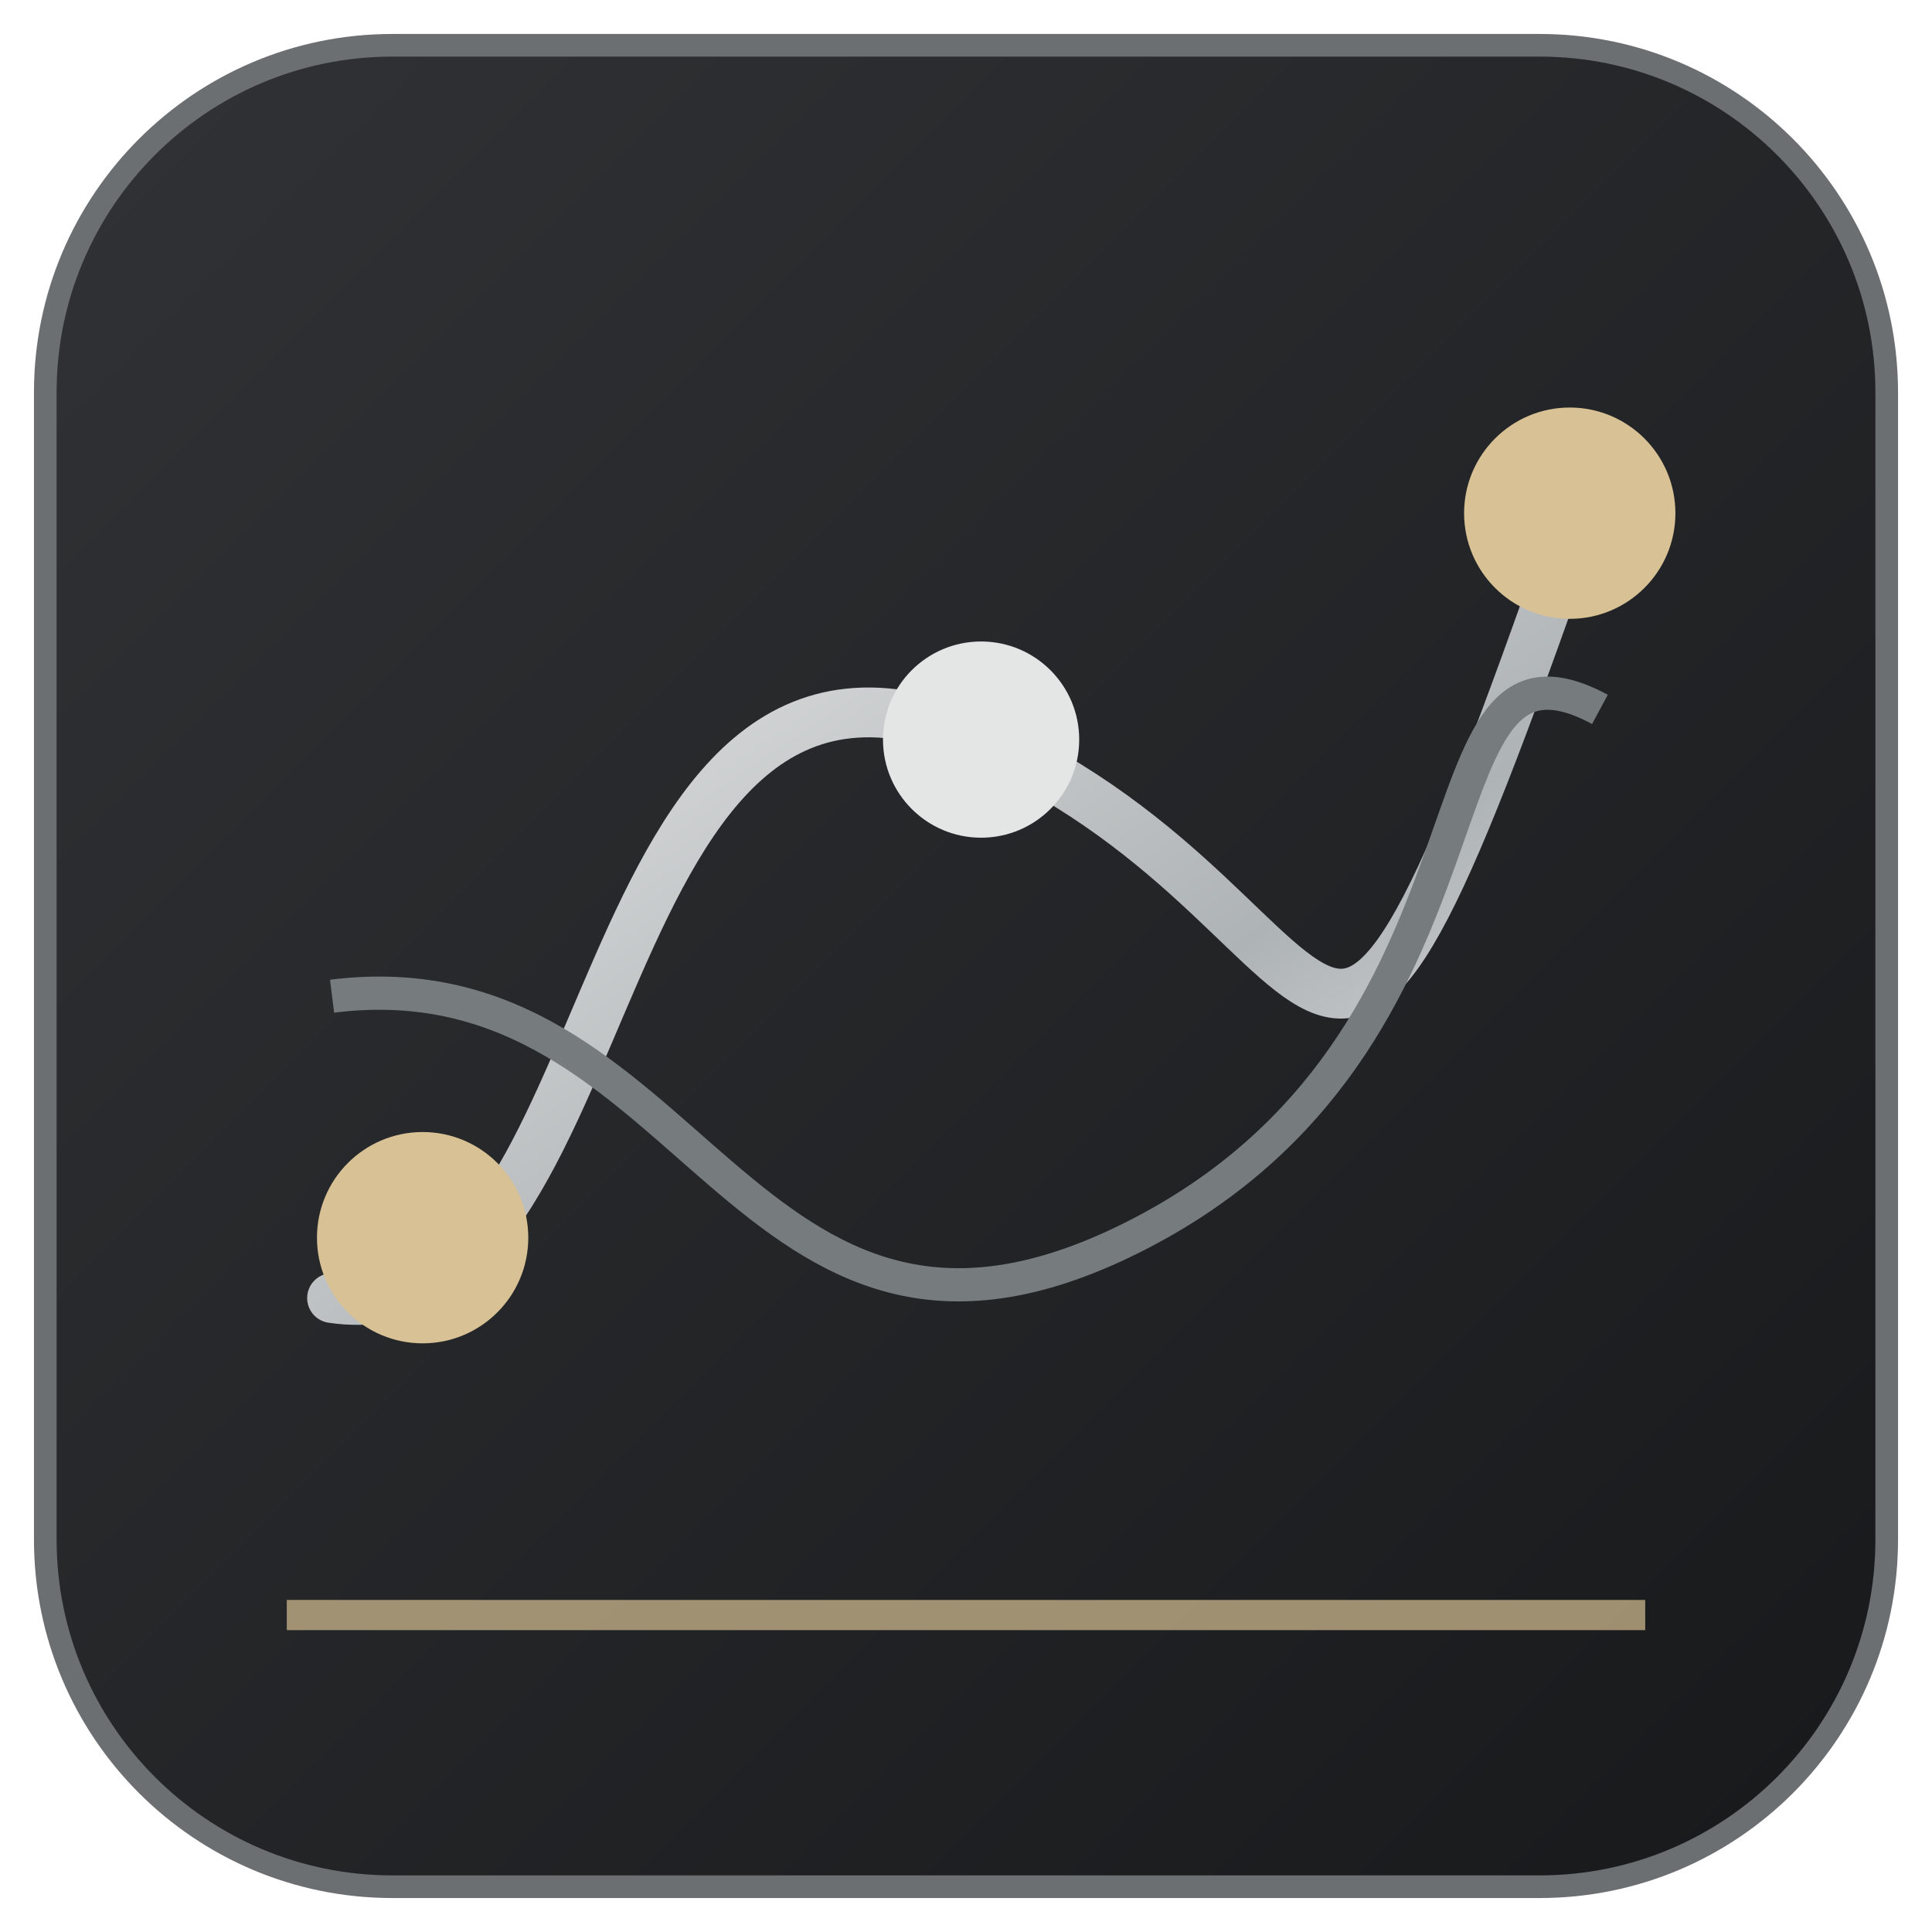
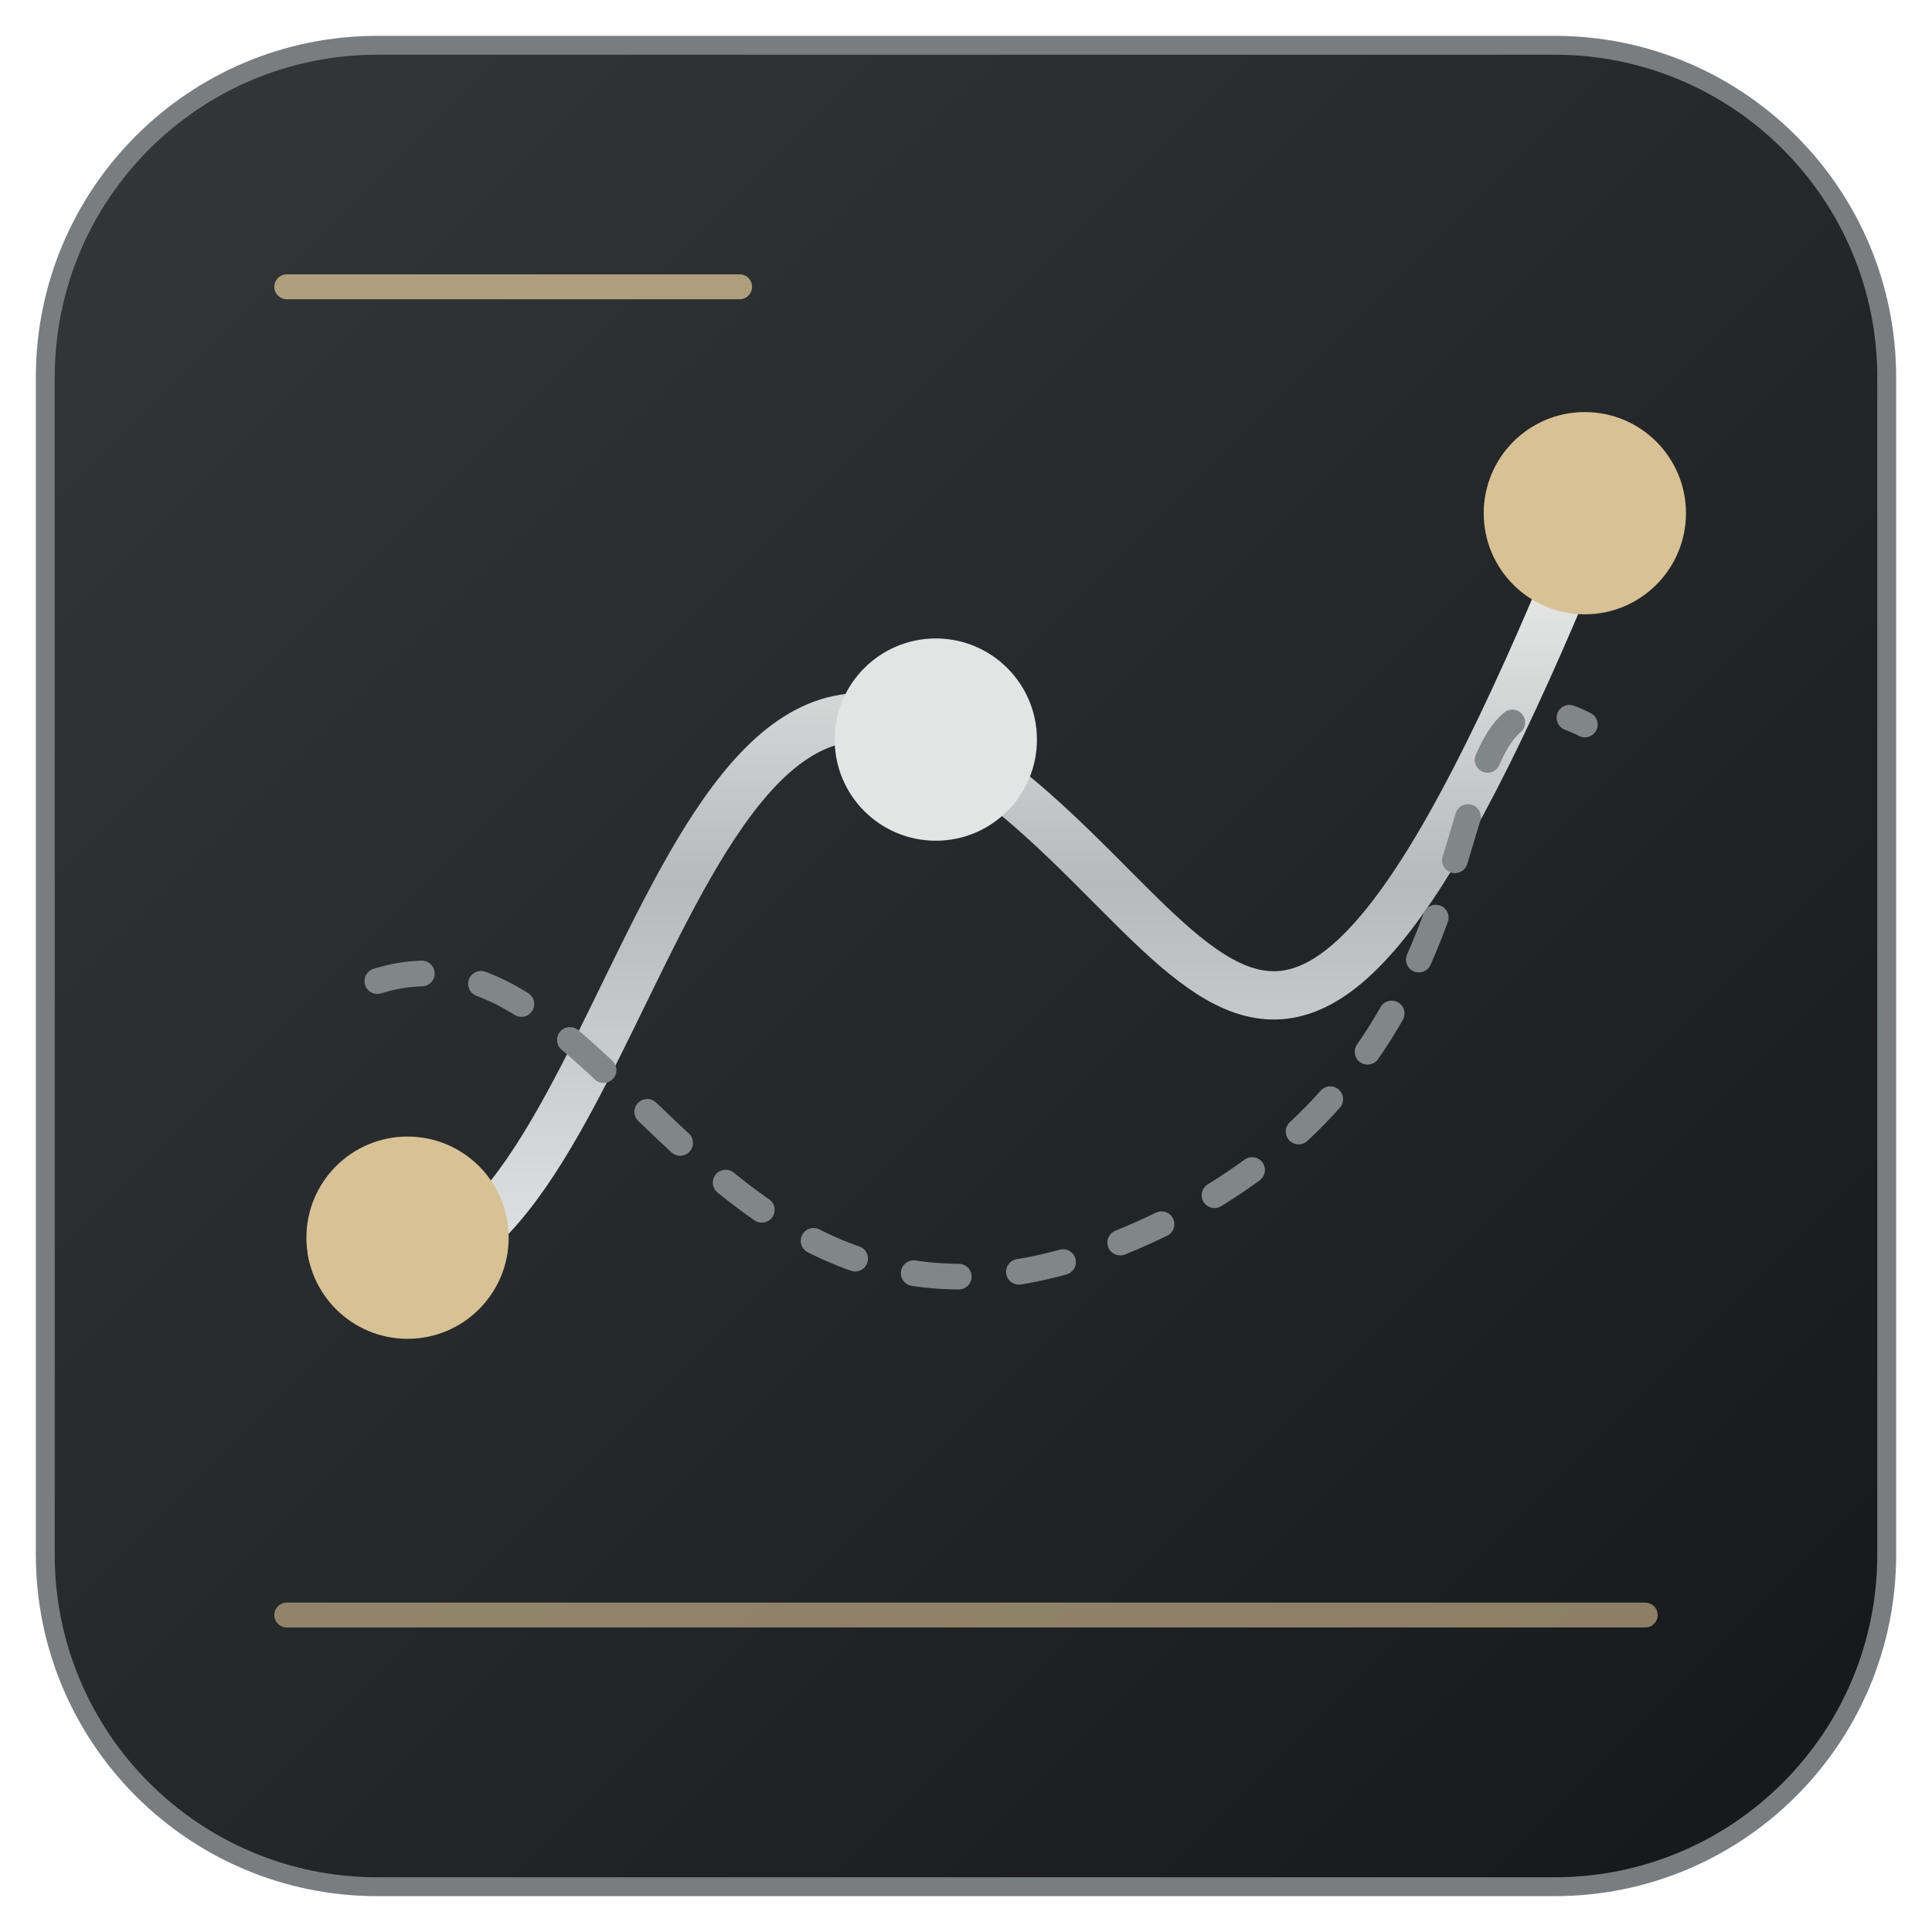
<svg xmlns="http://www.w3.org/2000/svg" viewBox="0 0 128 128" width="128" height="128" role="img" aria-labelledby="t d">
  <defs>
-     <linearGradient id="panel" x1="0" x2="1" y1="0" y2="1">
-       <stop stop-color="#303235" />
-       <stop offset="1" stop-color="#17191B" />
+     <linearGradient id="panel" x1="0" y1="0" x2="1" y2="1">
+       <stop stop-color="#343739" />
+       <stop offset=".55" stop-color="#242729" />
+       <stop offset="1" stop-color="#151719" />
    </linearGradient>
-     <linearGradient id="silver" x1="0" x2="1" y1="0" y2="1">
-       <stop stop-color="#F0F0F0" />
-       <stop offset=".65" stop-color="#AEB3B5" />
-       <stop offset="1" stop-color="#E8E9E9" />
+     <linearGradient id="metal" x1="0" y1="0" x2="0" y2="1">
+       <stop stop-color="#F4F4F2" />
+       <stop offset=".5" stop-color="#B6BABC" />
+       <stop offset="1" stop-color="#E1E3E3" />
    </linearGradient>
  </defs>
-   <rect x="3" y="3" width="122" height="122" rx="23" fill="url(#panel)" stroke="#6C6F72" stroke-width="1.5" />
-   <path d="M19 107H109" stroke="#D8C194" stroke-width="2" stroke-opacity=".7" />
-   <path d="M22 86C42 89 38 37 65 49S86 88 106 30" fill="none" stroke="url(#silver)" stroke-width="3.3" stroke-linecap="round" />
-   <path d="M22 66C46 63 49 95 75 82S93 40 106 47" fill="none" stroke="#767B7D" stroke-width="2.2" />
-   <circle cx="28" cy="82" r="7" fill="#D8C194" />
-   <circle cx="65" cy="49" r="6.5" fill="#E4E6E6" />
-   <circle cx="104" cy="34" r="7" fill="#D8C194" />
+   <rect x="3" y="3" width="122" height="122" rx="22" fill="url(#panel)" stroke="#797D7F" stroke-width="1.25" />
+   <path d="M19 19h30" fill="none" stroke="#D8C194" stroke-width="1.65" stroke-linecap="round" stroke-opacity=".76" />
+   <path d="M19 107h90" fill="none" stroke="#D8C194" stroke-width="1.65" stroke-linecap="round" stroke-opacity=".6" />
+   <path d="M22 83C40 92 43 38 62 49S84 88 106 33" fill="none" stroke="url(#metal)" stroke-width="3.2" stroke-linecap="round" />
+   <path d="M25 65C41 60 47 94 75 82S93 42 105 48" fill="none" stroke="#818688" stroke-width="1.7" stroke-linecap="round" stroke-dasharray="3 4" />
+   <circle cx="27" cy="82" r="6.7" fill="#D8C194" />
+   <circle cx="62" cy="49" r="6.7" fill="#E3E5E5" />
+   <circle cx="105" cy="34" r="6.7" fill="#D8C194" />
</svg>
